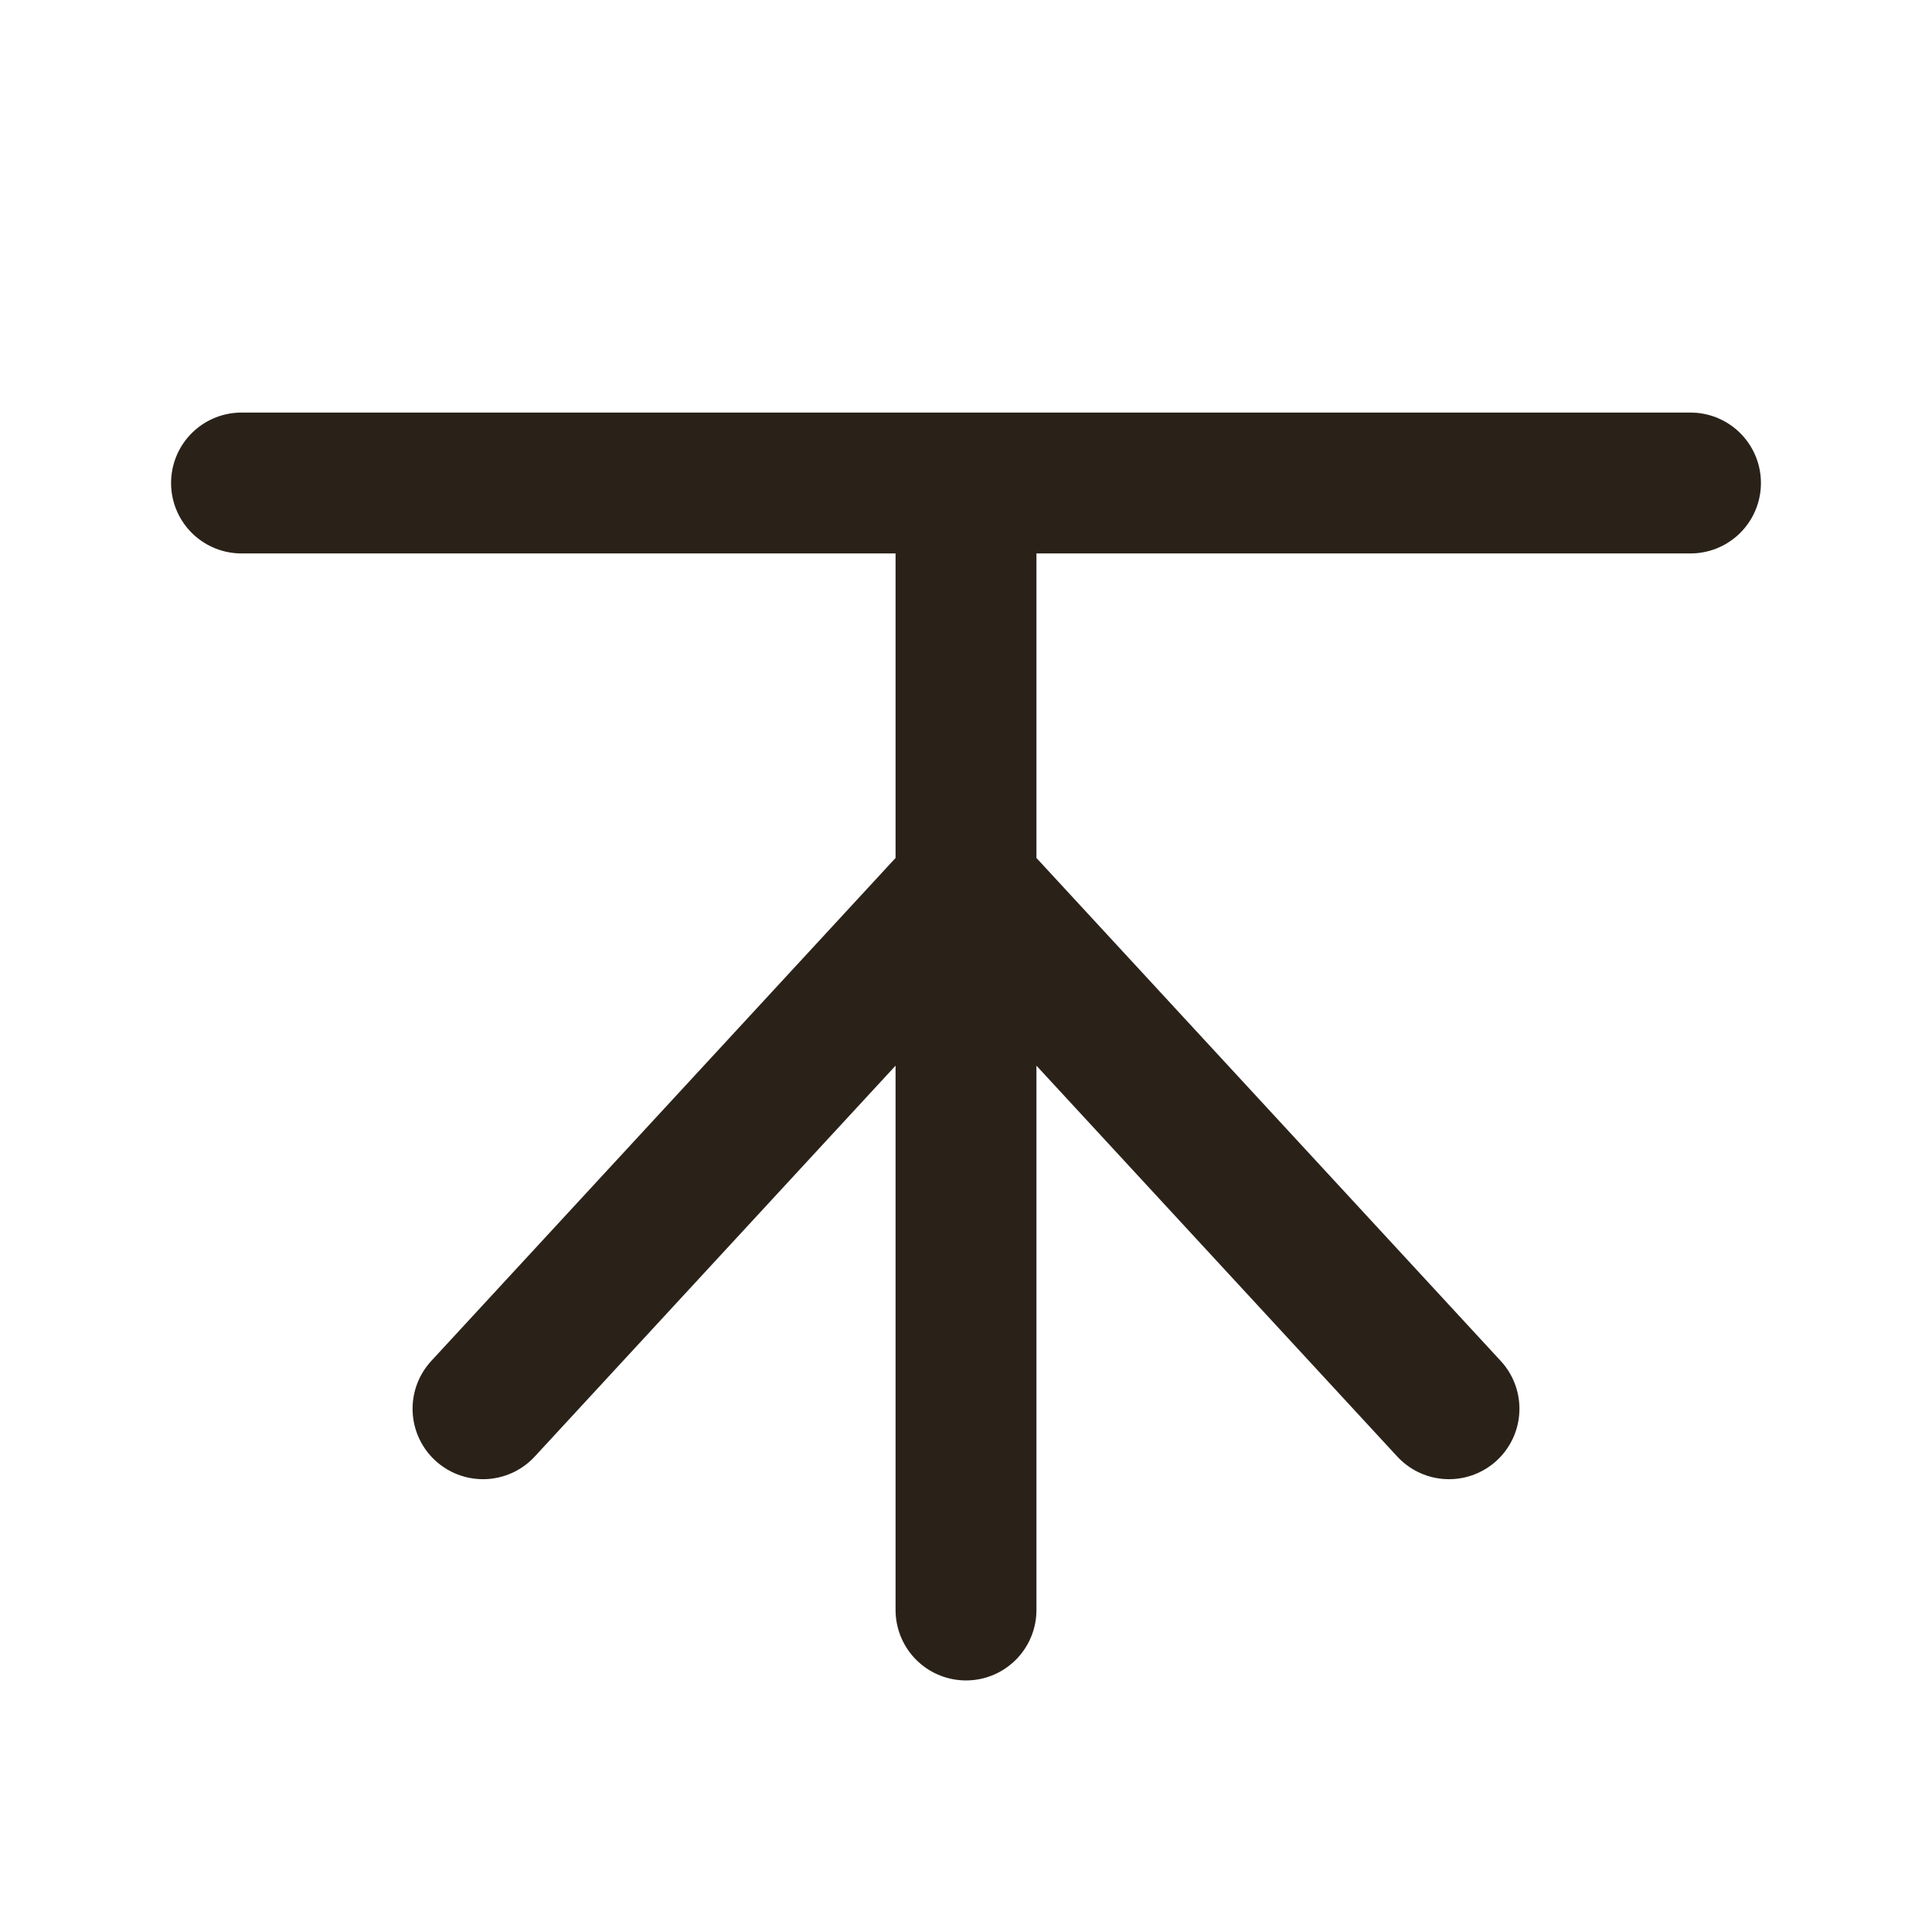
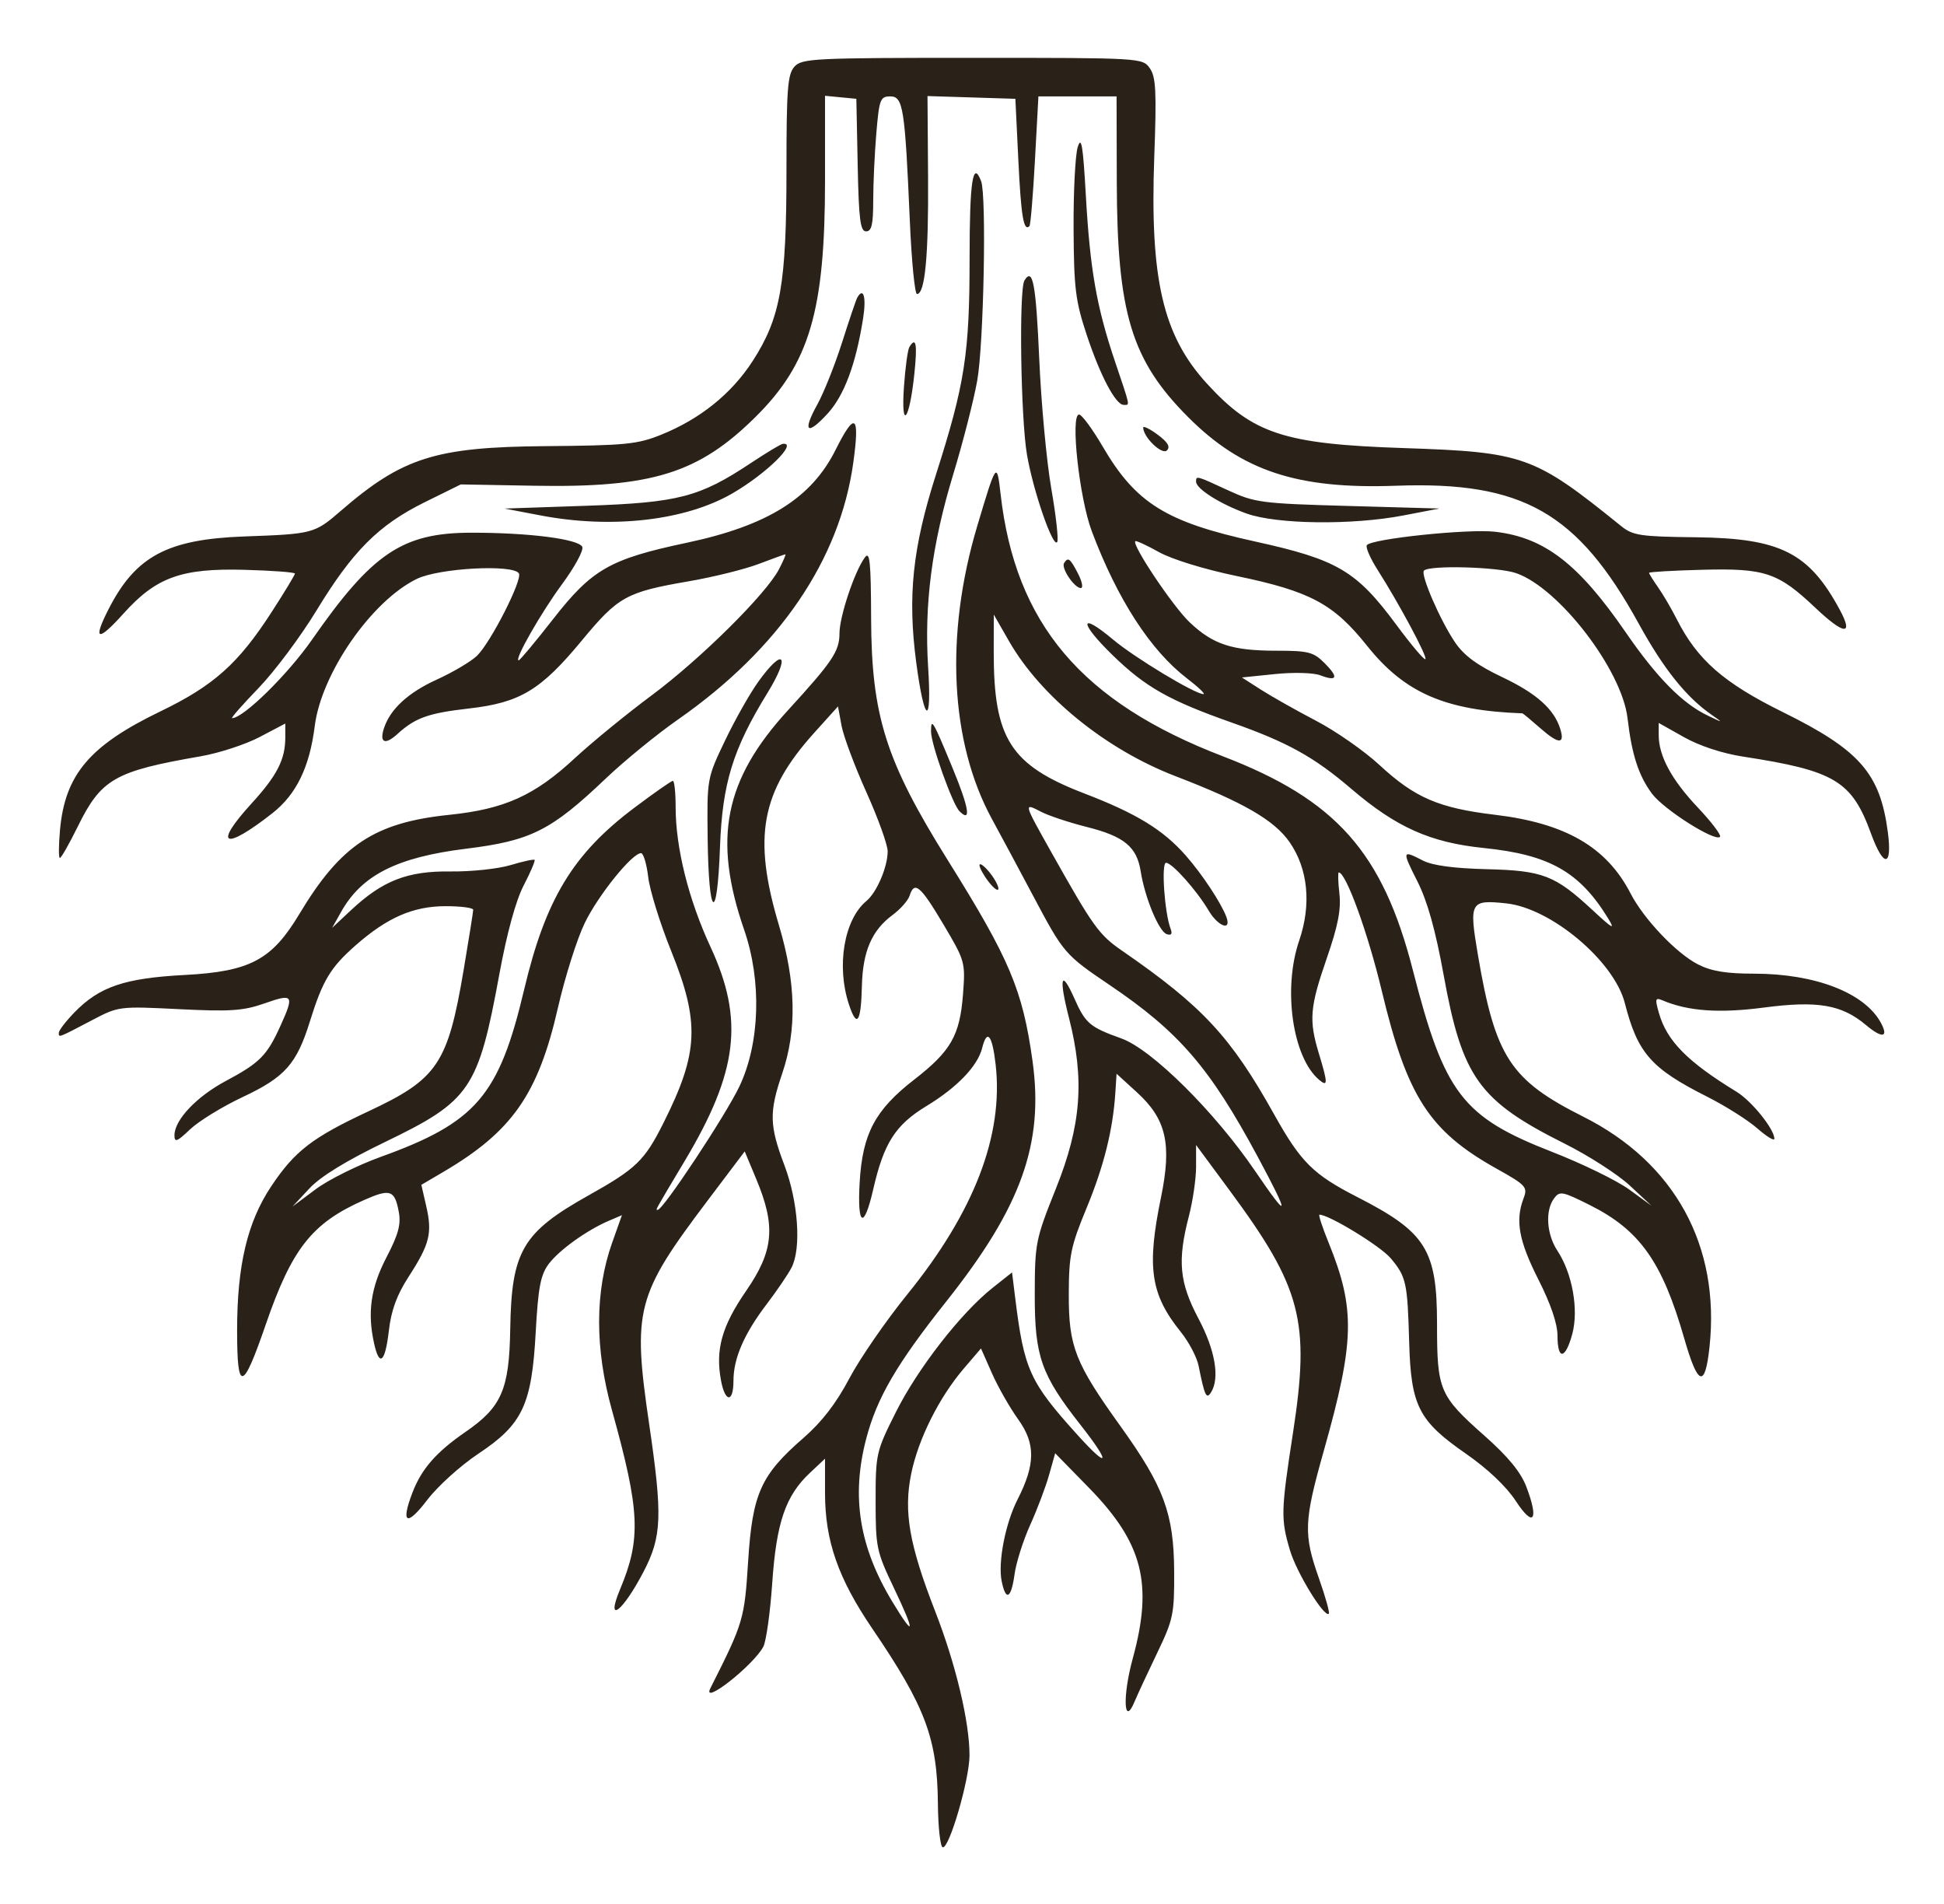
- <svg xmlns="http://www.w3.org/2000/svg" viewBox="0 0 24 24" width="24" height="24" fill="none" stroke="#2a2219" stroke-width="1.75" stroke-linecap="round" stroke-linejoin="round">
-   <path d="M3 6H21M12 6V20M12 11 6 17.5M12 11 18 17.5" />
+ <svg xmlns="http://www.w3.org/2000/svg" viewBox="0 0 403 395" width="48" height="47">
+   <path d="M 164.655 13.829 C 163.233 15.400, 163 18.431, 163 35.381 C 163 58.993, 161.763 65.963, 155.984 74.904 C 151.603 81.682, 145.090 86.926, 137 90.190 C 132.070 92.179, 129.583 92.424, 113 92.558 C 90.167 92.742, 83.311 94.912, 70.483 106.015 C 65.072 110.698, 64.742 110.785, 50.500 111.296 C 34.541 111.869, 27.939 115.399, 22.343 126.349 C 18.974 132.943, 20.056 133.266, 25.443 127.275 C 32.203 119.756, 37.447 117.862, 50.514 118.216 C 56.281 118.372, 60.999 118.725, 60.999 119 C 60.999 119.275, 58.819 122.875, 56.153 127 C 49.237 137.703, 44.133 142.257, 33.059 147.600 C 18.399 154.673, 13.290 160.707, 12.250 172.178 C 11.960 175.380, 11.948 178, 12.224 178 C 12.500 178, 14.164 175.077, 15.923 171.505 C 20.805 161.588, 23.579 160, 41.427 156.907 C 45.237 156.247, 50.750 154.447, 53.677 152.907 L 59 150.107 59 152.988 C 59 157.567, 57.297 160.894, 51.971 166.722 C 43.946 175.502, 46.274 176.591, 56.288 168.741 C 61.290 164.820, 64.040 159.172, 65.115 150.612 C 66.488 139.674, 76.939 124.628, 86.317 120.089 C 90.946 117.848, 106.282 117.028, 107.474 118.959 C 108.272 120.249, 101.602 133.347, 98.763 136.065 C 97.518 137.257, 93.761 139.478, 90.413 141.001 C 84.453 143.712, 80.713 147.177, 79.450 151.158 C 78.510 154.119, 79.715 154.608, 82.254 152.296 C 85.970 148.911, 88.658 147.951, 97.129 146.985 C 107.705 145.779, 112.009 143.190, 120.502 132.924 C 128.091 123.751, 129.742 122.835, 142.730 120.597 C 147.806 119.723, 154.331 118.106, 157.230 117.004 C 160.128 115.902, 162.624 115.001, 162.776 115.001 C 162.927 115, 162.334 116.387, 161.457 118.082 C 158.804 123.214, 145.191 136.699, 135.054 144.239 C 129.799 148.147, 122.603 154.030, 119.063 157.313 C 110.689 165.077, 104.501 167.863, 92.975 169.055 C 77.539 170.652, 70.497 175.315, 61.924 189.616 C 56.202 199.161, 51.692 201.558, 38.118 202.274 C 25.647 202.932, 20.432 204.702, 15.250 210.035 C 13.462 211.875, 12 213.782, 12 214.273 C 12 215.305, 11.803 215.380, 18.971 211.615 C 24.392 208.769, 24.558 208.748, 36.971 209.366 C 47.653 209.897, 50.274 209.718, 54.750 208.148 C 60.689 206.066, 60.909 206.400, 57.923 212.982 C 55.203 218.979, 53.652 220.535, 46.710 224.235 C 40.588 227.498, 36 232.341, 36 235.541 C 36 237.087, 36.535 236.882, 39.250 234.295 C 41.038 232.591, 45.963 229.569, 50.196 227.579 C 58.934 223.470, 61.356 220.742, 64.103 211.918 C 66.747 203.423, 68.360 200.734, 73.554 196.161 C 80.170 190.338, 85.545 188, 92.316 188 C 95.442 188, 97.998 188.338, 97.995 188.750 C 97.992 189.162, 97.096 194.792, 96.004 201.259 C 92.723 220.700, 90.598 223.853, 76.274 230.549 C 64.580 236.015, 60.967 238.800, 56.089 246.104 C 51.127 253.536, 49 262.513, 49 276.031 C 49 288.959, 50.149 288.724, 54.935 274.820 C 60.370 259.029, 64.535 253.747, 75.317 248.978 C 80.780 246.561, 81.697 246.869, 82.549 251.408 C 83.037 254.009, 82.473 256.094, 79.997 260.851 C 76.736 267.117, 75.996 272.291, 77.435 278.750 C 78.536 283.694, 79.728 282.652, 80.491 276.078 C 80.986 271.810, 82.140 268.668, 84.623 264.828 C 88.963 258.117, 89.530 255.845, 88.257 250.280 L 87.234 245.810 91.755 243.155 C 106.070 234.751, 111.469 227.027, 115.573 209.089 C 117.031 202.715, 119.534 194.800, 121.135 191.500 C 123.941 185.715, 130.965 177, 132.821 177 C 133.316 177, 133.987 179.239, 134.311 181.975 C 134.635 184.712, 136.766 191.574, 139.046 197.225 C 145.069 212.149, 144.793 218.388, 137.463 233 C 133.567 240.766, 131.799 242.477, 122 247.960 C 108.212 255.676, 105.945 259.531, 105.678 275.715 C 105.471 288.288, 103.896 291.911, 96.398 297.070 C 90.329 301.246, 87.261 304.756, 85.381 309.677 C 82.906 316.152, 84.200 316.767, 88.483 311.150 C 90.626 308.340, 95.388 304.041, 99.064 301.596 C 108.254 295.485, 110.141 291.482, 110.968 276.338 C 111.471 267.144, 111.969 264.515, 113.634 262.266 C 115.767 259.386, 121.571 255.215, 126.177 253.251 L 128.855 252.109 126.832 257.805 C 123.233 267.937, 123.218 279.765, 126.789 292.579 C 132.600 313.434, 132.865 319.206, 128.494 329.668 C 125.363 337.161, 129.014 334.422, 133.382 326 C 137.141 318.754, 137.299 314.470, 134.509 295.466 C 131.023 271.719, 131.802 268.729, 146.570 249.165 L 154.337 238.877 156.760 244.689 C 160.818 254.421, 160.350 259.515, 154.638 267.800 C 149.578 275.138, 148.216 280.007, 149.422 286.437 C 150.284 291.030, 152 291.050, 152 286.468 C 152 281.810, 154.202 276.734, 158.907 270.550 C 161.020 267.773, 163.332 264.375, 164.044 263 C 166.117 258.997, 165.445 249.333, 162.565 241.727 C 159.450 233.503, 159.385 230.746, 162.114 222.718 C 165.198 213.647, 164.983 203.827, 161.438 191.959 C 155.975 173.669, 157.693 164.302, 168.761 152.029 L 173.694 146.557 174.421 150.529 C 174.821 152.713, 177.140 158.924, 179.574 164.332 C 182.008 169.740, 184 175.267, 184 176.614 C 184 179.855, 181.737 185.146, 179.589 186.927 C 174.956 190.769, 173.326 200.396, 175.957 208.369 C 177.612 213.384, 178.468 212.174, 178.652 204.558 C 178.825 197.377, 180.708 193.015, 185.006 189.837 C 186.642 188.628, 188.240 186.820, 188.557 185.819 C 189.550 182.692, 190.808 183.758, 195.552 191.750 C 200.072 199.364, 200.143 199.620, 199.629 206.318 C 198.975 214.832, 197.111 218.081, 189.488 223.996 C 181.376 230.290, 178.773 235.203, 178.187 245.327 C 177.659 254.449, 179.076 255.168, 181 246.753 C 183.194 237.157, 185.600 233.388, 192.020 229.488 C 198.436 225.590, 202.663 221.189, 203.609 217.423 C 204.628 213.360, 205.707 214.696, 206.408 220.888 C 208.065 235.532, 201.954 251.427, 188.105 268.500 C 183.643 274, 178.211 281.875, 176.033 286 C 173.318 291.141, 170.334 295.011, 166.548 298.303 C 157.660 306.028, 155.943 309.850, 155.046 323.899 C 154.274 335.993, 154.091 336.609, 147.212 350.250 C 145.315 354.010, 156.095 345.559, 158.192 341.642 C 158.789 340.525, 159.625 334.569, 160.047 328.407 C 160.909 315.853, 162.805 310.316, 167.870 305.563 L 171 302.626 171 309.724 C 171 319.665, 173.712 327.446, 180.818 337.891 C 191.854 354.115, 194.309 360.675, 194.425 374.247 C 194.466 379.058, 194.914 383.108, 195.420 383.247 C 196.760 383.615, 200.959 369.239, 200.981 364.208 C 201.011 357.332, 198.147 345.293, 193.872 334.324 C 188.459 320.436, 187.271 313.600, 188.896 305.690 C 190.367 298.525, 194.695 289.885, 199.798 283.923 L 203.365 279.755 205.635 284.898 C 206.883 287.726, 209.337 292.035, 211.088 294.473 C 214.712 299.519, 214.675 303.797, 210.944 311.109 C 208.433 316.033, 206.865 324.073, 207.650 328.002 C 208.508 332.289, 209.632 331.703, 210.331 326.604 C 210.662 324.186, 212.125 319.574, 213.581 316.354 C 215.038 313.134, 216.799 308.475, 217.495 306 L 218.760 301.500 225.785 308.687 C 236.938 320.098, 239.110 328.559, 234.864 344.054 C 232.703 351.940, 232.983 358.462, 235.249 353 C 235.819 351.625, 237.909 347.125, 239.893 343 C 243.275 335.968, 243.497 334.907, 243.451 326 C 243.390 314.034, 241.320 308.433, 232.338 295.924 C 222.884 282.758, 221.555 279.367, 221.584 268.500 C 221.606 260.444, 221.993 258.568, 225.280 250.614 C 228.876 241.914, 230.754 234.370, 231.251 226.632 L 231.500 222.764 235.738 226.632 C 241.823 232.185, 242.999 237.334, 240.718 248.420 C 237.727 262.948, 238.544 268.524, 244.804 276.302 C 246.487 278.393, 248.153 281.543, 248.507 283.302 C 249.770 289.590, 250.140 290.388, 251.094 288.882 C 252.961 285.935, 251.976 280.120, 248.500 273.569 C 244.525 266.075, 244.099 261.557, 246.500 252.339 C 247.325 249.171, 248 244.548, 248 242.065 L 248 237.550 254.999 247.025 C 269.872 267.158, 271.684 274.094, 268.116 297.216 C 265.598 313.535, 265.557 315.145, 267.490 321.655 C 268.869 326.297, 274.635 335.698, 275.545 334.788 C 275.764 334.569, 274.840 331.265, 273.493 327.445 C 270.260 318.283, 270.361 315.658, 274.513 300.953 C 280.929 278.232, 281.080 271.539, 275.484 257.769 C 274.195 254.596, 273.346 252, 273.599 252 C 275.588 252, 286.261 258.522, 288.367 261.024 C 291.616 264.886, 291.871 266.040, 292.220 278.500 C 292.588 291.654, 294.177 294.780, 303.931 301.548 C 308.499 304.718, 312.378 308.390, 314.353 311.415 C 318.024 317.037, 319.199 315.428, 316.529 308.436 C 315.373 305.409, 312.748 302.210, 307.883 297.897 C 298.466 289.548, 298 288.453, 298 274.689 C 298 259.288, 295.707 255.631, 281.500 248.369 C 272.303 243.668, 269.741 241.127, 264.214 231.226 C 255.195 215.068, 249.332 208.757, 232.636 197.238 C 227.833 193.925, 226.653 192.281, 217.922 176.738 C 212.149 166.461, 212.163 166.516, 215.861 168.428 C 217.435 169.242, 221.674 170.649, 225.282 171.556 C 233.060 173.509, 235.700 175.672, 236.500 180.746 C 237.362 186.216, 240.281 193.261, 241.909 193.803 C 242.860 194.120, 243.123 193.762, 242.717 192.704 C 241.460 189.429, 240.737 179, 241.767 179 C 243.028 179, 248.133 184.724, 250.606 188.910 C 252.562 192.222, 255.400 193.254, 254.292 190.250 C 253.228 187.367, 249.275 181.382, 245.878 177.514 C 241.177 172.159, 235.654 168.777, 224.821 164.617 C 209.473 158.723, 205.987 153.272, 206.009 135.201 L 206.019 127.500 209.170 133 C 215.770 144.519, 229.294 155.484, 243.748 161.037 C 257.798 166.434, 264.232 170.155, 267.401 174.715 C 271.241 180.241, 271.964 187.652, 269.394 195.145 C 265.955 205.173, 268.026 219.457, 273.586 224.072 C 275.362 225.545, 275.347 224.715, 273.489 218.591 C 271.378 211.632, 271.596 208.988, 275.119 198.812 C 277.446 192.092, 278.112 188.685, 277.742 185.402 C 277.469 182.981, 277.408 181, 277.606 181 C 279.102 181, 283.649 193.513, 286.532 205.563 C 291.776 227.483, 296.394 234.649, 310.282 242.415 C 316.506 245.896, 316.848 246.270, 315.953 248.625 C 314.207 253.217, 314.974 257.431, 319.004 265.395 C 321.609 270.541, 323 274.633, 323 277.145 C 323 282.259, 324.640 282.050, 326.066 276.755 C 327.425 271.708, 326.086 264.196, 322.991 259.500 C 320.734 256.077, 320.407 251.193, 322.264 248.653 C 323.442 247.043, 323.952 247.136, 329.681 249.998 C 340.068 255.189, 344.728 261.763, 349.296 277.672 C 352.140 287.575, 353.619 288.075, 354.543 279.444 C 356.791 258.455, 347.334 241.210, 328.347 231.674 C 313.178 224.056, 310.081 219.299, 306.481 198.095 C 304.616 187.107, 304.880 186.627, 312.352 187.417 C 321.670 188.402, 334.739 199.387, 336.970 208.109 C 339.624 218.482, 342.424 221.670, 354 227.500 C 357.797 229.412, 362.501 232.379, 364.452 234.092 C 366.403 235.805, 368 236.777, 368 236.251 C 368 234.264, 363.297 228.422, 360.150 226.500 C 349.955 220.275, 345.696 215.954, 344.042 210.160 C 343.198 207.204, 343.284 206.903, 344.794 207.542 C 350.115 209.795, 356.554 210.251, 365.839 209.032 C 376.977 207.571, 381.976 208.426, 386.997 212.651 C 390.358 215.479, 391.763 215.295, 390.129 212.241 C 386.783 205.990, 376.503 202, 363.742 202 C 358.008 202, 354.918 201.489, 352.165 200.084 C 347.670 197.791, 340.903 190.674, 338.156 185.349 C 333.194 175.735, 324.671 170.790, 310.040 169.040 C 298.352 167.642, 293.398 165.510, 286.071 158.726 C 282.927 155.816, 277.013 151.687, 272.928 149.551 C 268.842 147.415, 263.700 144.516, 261.500 143.109 L 257.500 140.550 264.371 139.846 C 268.243 139.449, 272.341 139.560, 273.760 140.099 C 277.314 141.450, 277.633 140.542, 274.652 137.561 C 272.366 135.275, 271.297 135, 264.695 135 C 255.468 135, 251.539 133.717, 246.674 129.117 C 243.223 125.854, 234.631 113.036, 235.387 112.279 C 235.557 112.110, 237.767 113.128, 240.298 114.543 C 242.957 116.029, 249.736 118.118, 256.349 119.489 C 271.688 122.670, 276.521 125.254, 283.500 134 C 291.285 143.757, 299.739 147.429, 315.715 147.992 C 315.834 147.997, 317.536 149.410, 319.499 151.133 C 323.268 154.443, 324.595 154.451, 323.550 151.158 C 322.258 147.087, 318.606 143.840, 311.557 140.495 C 306.327 138.013, 303.598 136.005, 301.747 133.278 C 298.649 128.713, 294.509 119.158, 295.290 118.377 C 296.455 117.212, 310.660 117.605, 314.416 118.907 C 323.316 121.992, 336.361 138.975, 337.532 149 C 338.416 156.577, 339.833 160.945, 342.615 164.671 C 345.060 167.948, 355.660 174.674, 356.715 173.618 C 357.043 173.291, 354.970 170.547, 352.109 167.522 C 346.677 161.778, 344 156.827, 344 152.524 L 344 149.983 349.250 152.938 C 352.462 154.746, 357.218 156.311, 361.500 156.969 C 380.554 159.896, 384.075 162.014, 388.061 172.948 C 390.673 180.110, 392.514 179.938, 391.546 172.622 C 389.932 160.421, 385.722 155.616, 369.724 147.717 C 357.480 141.672, 352.024 136.896, 347.767 128.500 C 346.651 126.300, 344.898 123.306, 343.869 121.846 C 342.841 120.386, 342 119.036, 342.001 118.846 C 342.001 118.656, 346.923 118.370, 352.938 118.210 C 366.073 117.863, 368.751 118.759, 376.522 126.109 C 382.466 131.731, 384.485 131.912, 381.606 126.567 C 375.192 114.657, 369.275 111.666, 351.735 111.465 C 340.162 111.332, 338.637 111.104, 336.201 109.136 C 318.101 94.517, 316.088 93.797, 291 92.957 C 266.227 92.129, 259.779 90.009, 250.224 79.554 C 241.095 69.566, 238.393 57.879, 239.326 32.412 C 239.818 18.983, 239.665 15.967, 238.401 14.162 C 236.897 12.015, 236.635 12, 201.598 12 C 168.682 12, 166.199 12.123, 164.655 13.829 M 171 37.489 C 171 64.494, 167.787 75.410, 156.572 86.509 C 144.745 98.213, 135.086 101.214, 110.655 100.774 L 95.417 100.500 87.928 104.196 C 78.386 108.906, 72.998 114.292, 65.500 126.616 C 62.200 132.040, 56.781 139.296, 53.457 142.739 C 50.133 146.183, 47.658 148.998, 47.957 148.995 C 50.314 148.973, 59.507 139.945, 64.558 132.692 C 77.040 114.768, 83.307 110.549, 97.500 110.519 C 109.526 110.494, 120.001 111.838, 120.634 113.489 C 120.912 114.213, 119.035 117.662, 116.463 121.153 C 112.037 127.159, 106.428 137, 107.429 137 C 107.683 137, 110.893 133.156, 114.561 128.458 C 122.657 118.091, 126.341 115.985, 142.301 112.605 C 159.074 109.052, 168.179 103.367, 173.202 93.311 C 177.226 85.253, 178.252 85.995, 176.871 95.964 C 174.070 116.179, 161.486 134.622, 140.500 149.269 C 136.100 152.340, 129.350 157.851, 125.500 161.516 C 114.145 172.326, 109.972 174.421, 96.500 176.082 C 82.223 177.842, 74.886 181.541, 70.608 189.139 L 68.715 192.500 72.608 188.856 C 79.188 182.695, 84.344 180.684, 93.264 180.797 C 97.535 180.851, 103.139 180.261, 105.718 179.485 C 108.297 178.708, 110.552 178.218, 110.729 178.395 C 110.906 178.573, 109.890 180.956, 108.470 183.691 C 106.833 186.848, 104.989 193.567, 103.425 202.082 C 99.030 226.005, 97.407 228.387, 79.681 236.936 C 71.613 240.828, 66.318 244.078, 64 246.564 L 60.500 250.316 65.288 246.739 C 67.921 244.771, 73.996 241.747, 78.788 240.018 C 98.614 232.866, 103.349 227.345, 108.566 205.302 C 112.997 186.579, 118.685 177.177, 131.346 167.649 C 135.474 164.542, 139.109 162, 139.425 162 C 139.741 162, 140 164.446, 140 167.435 C 140 175.892, 142.681 186.630, 147.253 196.486 C 154.233 211.532, 152.931 222.355, 141.923 240.793 C 135.479 251.585, 135.802 251, 136.285 251 C 137.406 251, 150.430 231.316, 153.253 225.357 C 157.500 216.389, 157.886 203.511, 154.225 192.921 C 147.675 173.973, 150.111 161.769, 163.322 147.340 C 172.562 137.247, 174 135.101, 174 131.403 C 174 127.911, 177.111 118.597, 179.260 115.660 C 180.293 114.247, 180.526 116.492, 180.565 128.219 C 180.632 148.514, 183.593 157.856, 196.498 178.500 C 209.313 199, 211.994 205.346, 214.052 220.057 C 216.454 237.228, 211.740 250.392, 196.168 270 C 185.847 282.996, 181.749 290.026, 179.531 298.542 C 176.411 310.522, 178.101 320.969, 185.001 332.354 C 189.662 340.045, 189.773 338.827, 185.270 329.396 C 181.682 321.881, 181.500 321.014, 181.500 311.425 C 181.500 301.577, 181.596 301.159, 185.724 292.925 C 190.258 283.882, 199.228 272.364, 205.773 267.180 L 209.810 263.982 210.460 269.241 C 212.311 284.204, 213.448 286.697, 223.475 297.789 C 229.968 304.973, 230.340 303.662, 224.072 295.686 C 215.828 285.196, 214.496 281.404, 214.523 268.500 C 214.544 257.855, 214.687 257.145, 218.948 246.500 C 224.174 233.443, 224.894 223.964, 221.629 211.203 C 219.469 202.762, 219.983 200.917, 222.754 207.167 C 225.039 212.322, 225.964 213.107, 232.500 215.442 C 238.798 217.691, 251.880 230.658, 260.250 242.948 C 267.364 253.394, 267.541 252.548, 260.848 240.090 C 250.847 221.477, 244.488 214.101, 230 204.316 C 220.796 198.099, 220.500 197.755, 214.264 186 C 211.493 180.775, 207.617 173.553, 205.652 169.950 C 196.955 154.008, 195.834 131.743, 202.590 109.121 C 206.560 95.828, 206.660 95.692, 207.433 102.500 C 210.487 129.413, 224.264 145.663, 253.554 156.903 C 277.037 165.915, 286.719 176.809, 292.982 201.265 C 299.540 226.874, 303.252 231.719, 321.872 238.975 C 328.127 241.412, 335.327 244.922, 337.872 246.775 L 342.500 250.144 338 245.960 C 335.525 243.658, 329.450 239.750, 324.500 237.274 C 306.675 228.359, 303.231 223.558, 299.362 202.232 C 297.681 192.966, 295.999 186.960, 293.947 182.896 C 290.691 176.445, 290.731 176.292, 295.066 178.534 C 297.038 179.554, 301.464 180.154, 308.266 180.323 C 319.988 180.614, 322.470 181.575, 330.318 188.857 C 334.509 192.746, 335.022 193.013, 333.480 190.500 C 327.571 180.868, 321.286 177.315, 307.709 175.932 C 296.622 174.802, 289.544 171.642, 280.206 163.654 C 272.474 157.040, 266.979 153.994, 255.429 149.922 C 242.407 145.330, 237.498 142.556, 230.701 135.946 C 223.680 129.118, 223.712 126.768, 230.745 132.666 C 235.277 136.468, 247.760 144, 249.528 144 C 249.988 144, 248.455 142.538, 246.121 140.750 C 238.537 134.940, 231.670 124.332, 226.359 110.222 C 223.759 103.314, 221.872 86, 223.718 86 C 224.278 86, 226.482 88.986, 228.616 92.635 C 235.490 104.388, 241.729 108.279, 260.207 112.335 C 277.335 116.094, 281.272 118.417, 289.598 129.676 C 292.652 133.805, 295.346 136.988, 295.585 136.748 C 296.050 136.283, 290.163 125.293, 285.657 118.213 C 284.156 115.855, 283.153 113.561, 283.429 113.115 C 284.251 111.785, 304.520 109.665, 310.099 110.325 C 320.330 111.537, 327.367 116.965, 337.165 131.204 C 343.608 140.565, 348.920 145.952, 354.190 148.466 C 357.415 150.005, 357.436 150.001, 355 148.311 C 349.713 144.643, 345.034 138.799, 339.866 129.407 C 327.154 106.303, 315.752 99.820, 289.500 100.774 C 269.045 101.516, 257.550 97.735, 246.414 86.599 C 234.582 74.767, 231.614 65.017, 231.545 37.750 L 231.500 20.001 223.391 20 L 215.282 20 214.562 33.246 C 214.166 40.531, 213.652 46.681, 213.421 46.912 C 212.223 48.110, 211.682 44.909, 211.119 33.286 L 210.500 20.500 201.383 20.214 L 192.265 19.928 192.383 36.714 C 192.497 53.105, 191.750 61, 190.083 61 C 189.628 61, 188.958 54.138, 188.594 45.750 C 187.577 22.313, 187.212 20, 184.532 20 C 182.465 20, 182.244 20.588, 181.647 27.651 C 181.291 31.859, 181 38.159, 181 41.651 C 181 46.574, 180.669 48, 179.528 48 C 178.317 48, 178.007 45.562, 177.778 34.250 L 177.500 20.500 174.250 20.187 L 171 19.873 171 37.489 M 223.443 30.500 C 222.925 32.150, 222.536 39.800, 222.579 47.500 C 222.647 59.853, 222.969 62.441, 225.313 69.500 C 228.132 77.992, 231.311 84, 232.985 84 C 234.298 84, 234.429 84.648, 231.154 74.938 C 227.346 63.644, 225.992 55.909, 225.118 40.453 C 224.536 30.155, 224.192 28.115, 223.443 30.500 M 201 53.412 C 201 73.400, 200.031 79.646, 194.008 98.500 C 189.157 113.680, 188.108 123.726, 189.934 137.500 C 191.621 150.226, 193.193 150.844, 192.400 138.469 C 191.560 125.359, 193.173 112.971, 197.622 98.349 C 199.605 91.832, 201.836 83.125, 202.579 79 C 203.935 71.474, 204.542 40.576, 203.393 37.582 C 201.683 33.126, 201 37.647, 201 53.412 M 212.382 58.192 C 211.223 60.066, 211.604 86.629, 212.899 94.276 C 214.176 101.815, 218.357 113.889, 219.187 112.435 C 219.481 111.921, 218.926 106.938, 217.954 101.362 C 216.983 95.786, 215.860 83.738, 215.459 74.588 C 214.769 58.827, 214.121 55.377, 212.382 58.192 M 177.688 61.750 C 177.452 62.163, 176.040 66.325, 174.552 71 C 173.064 75.675, 170.749 81.481, 169.409 83.902 C 166.257 89.593, 167.250 90.486, 171.533 85.813 C 174.976 82.056, 177.399 75.563, 178.898 66.081 C 179.599 61.646, 178.992 59.475, 177.688 61.750 M 188.501 71.998 C 188.162 72.548, 187.656 76.260, 187.379 80.248 C 186.738 89.442, 188.495 87.390, 189.517 77.750 C 190.194 71.367, 189.904 69.728, 188.501 71.998 M 237.022 88.720 C 237.080 90.752, 240.941 94.451, 241.953 93.443 C 242.700 92.699, 242.124 91.728, 240.007 90.163 C 238.353 88.941, 237.010 88.291, 237.022 88.720 M 155.637 96.048 C 144.949 103.145, 140.609 104.274, 121.500 104.928 L 104.500 105.510 112 106.939 C 126.820 109.763, 142.036 108.010, 151.790 102.356 C 158.820 98.281, 165.472 91.744, 162.250 92.078 C 161.838 92.120, 158.862 93.907, 155.637 96.048 M 248 99.932 C 248 101.416, 253.068 104.609, 258.500 106.548 C 264.785 108.791, 280.398 108.981, 291 106.942 L 298.500 105.500 279.500 104.966 C 261.518 104.460, 260.185 104.286, 254.626 101.716 C 248.004 98.655, 248 98.654, 248 99.932 M 220.601 116.837 C 219.963 117.868, 222.749 122, 224.082 122 C 224.615 122, 224.353 120.650, 223.500 119 C 221.854 115.817, 221.428 115.499, 220.601 116.837 M 157.145 141.447 C 155.389 143.893, 152.275 149.406, 150.226 153.697 C 146.509 161.481, 146.500 161.530, 146.644 173.844 C 146.839 190.547, 148.616 191.925, 149.202 175.827 C 149.686 162.537, 151.865 155.442, 159.048 143.768 C 163.901 135.880, 162.431 134.087, 157.145 141.447 M 193 151.788 C 193 154.406, 197.446 166.846, 198.902 168.302 C 201.399 170.799, 200.892 167.624, 197.472 159.351 C 193.362 149.405, 193 148.794, 193 151.788 M 203.056 179.500 C 203.049 180.050, 203.924 181.625, 205 183 C 206.076 184.375, 206.966 184.987, 206.978 184.361 C 206.990 183.734, 206.115 182.159, 205.033 180.861 C 203.952 179.562, 203.062 178.950, 203.056 179.500" fill="#2a2219" fill-rule="evenodd" />
</svg>
